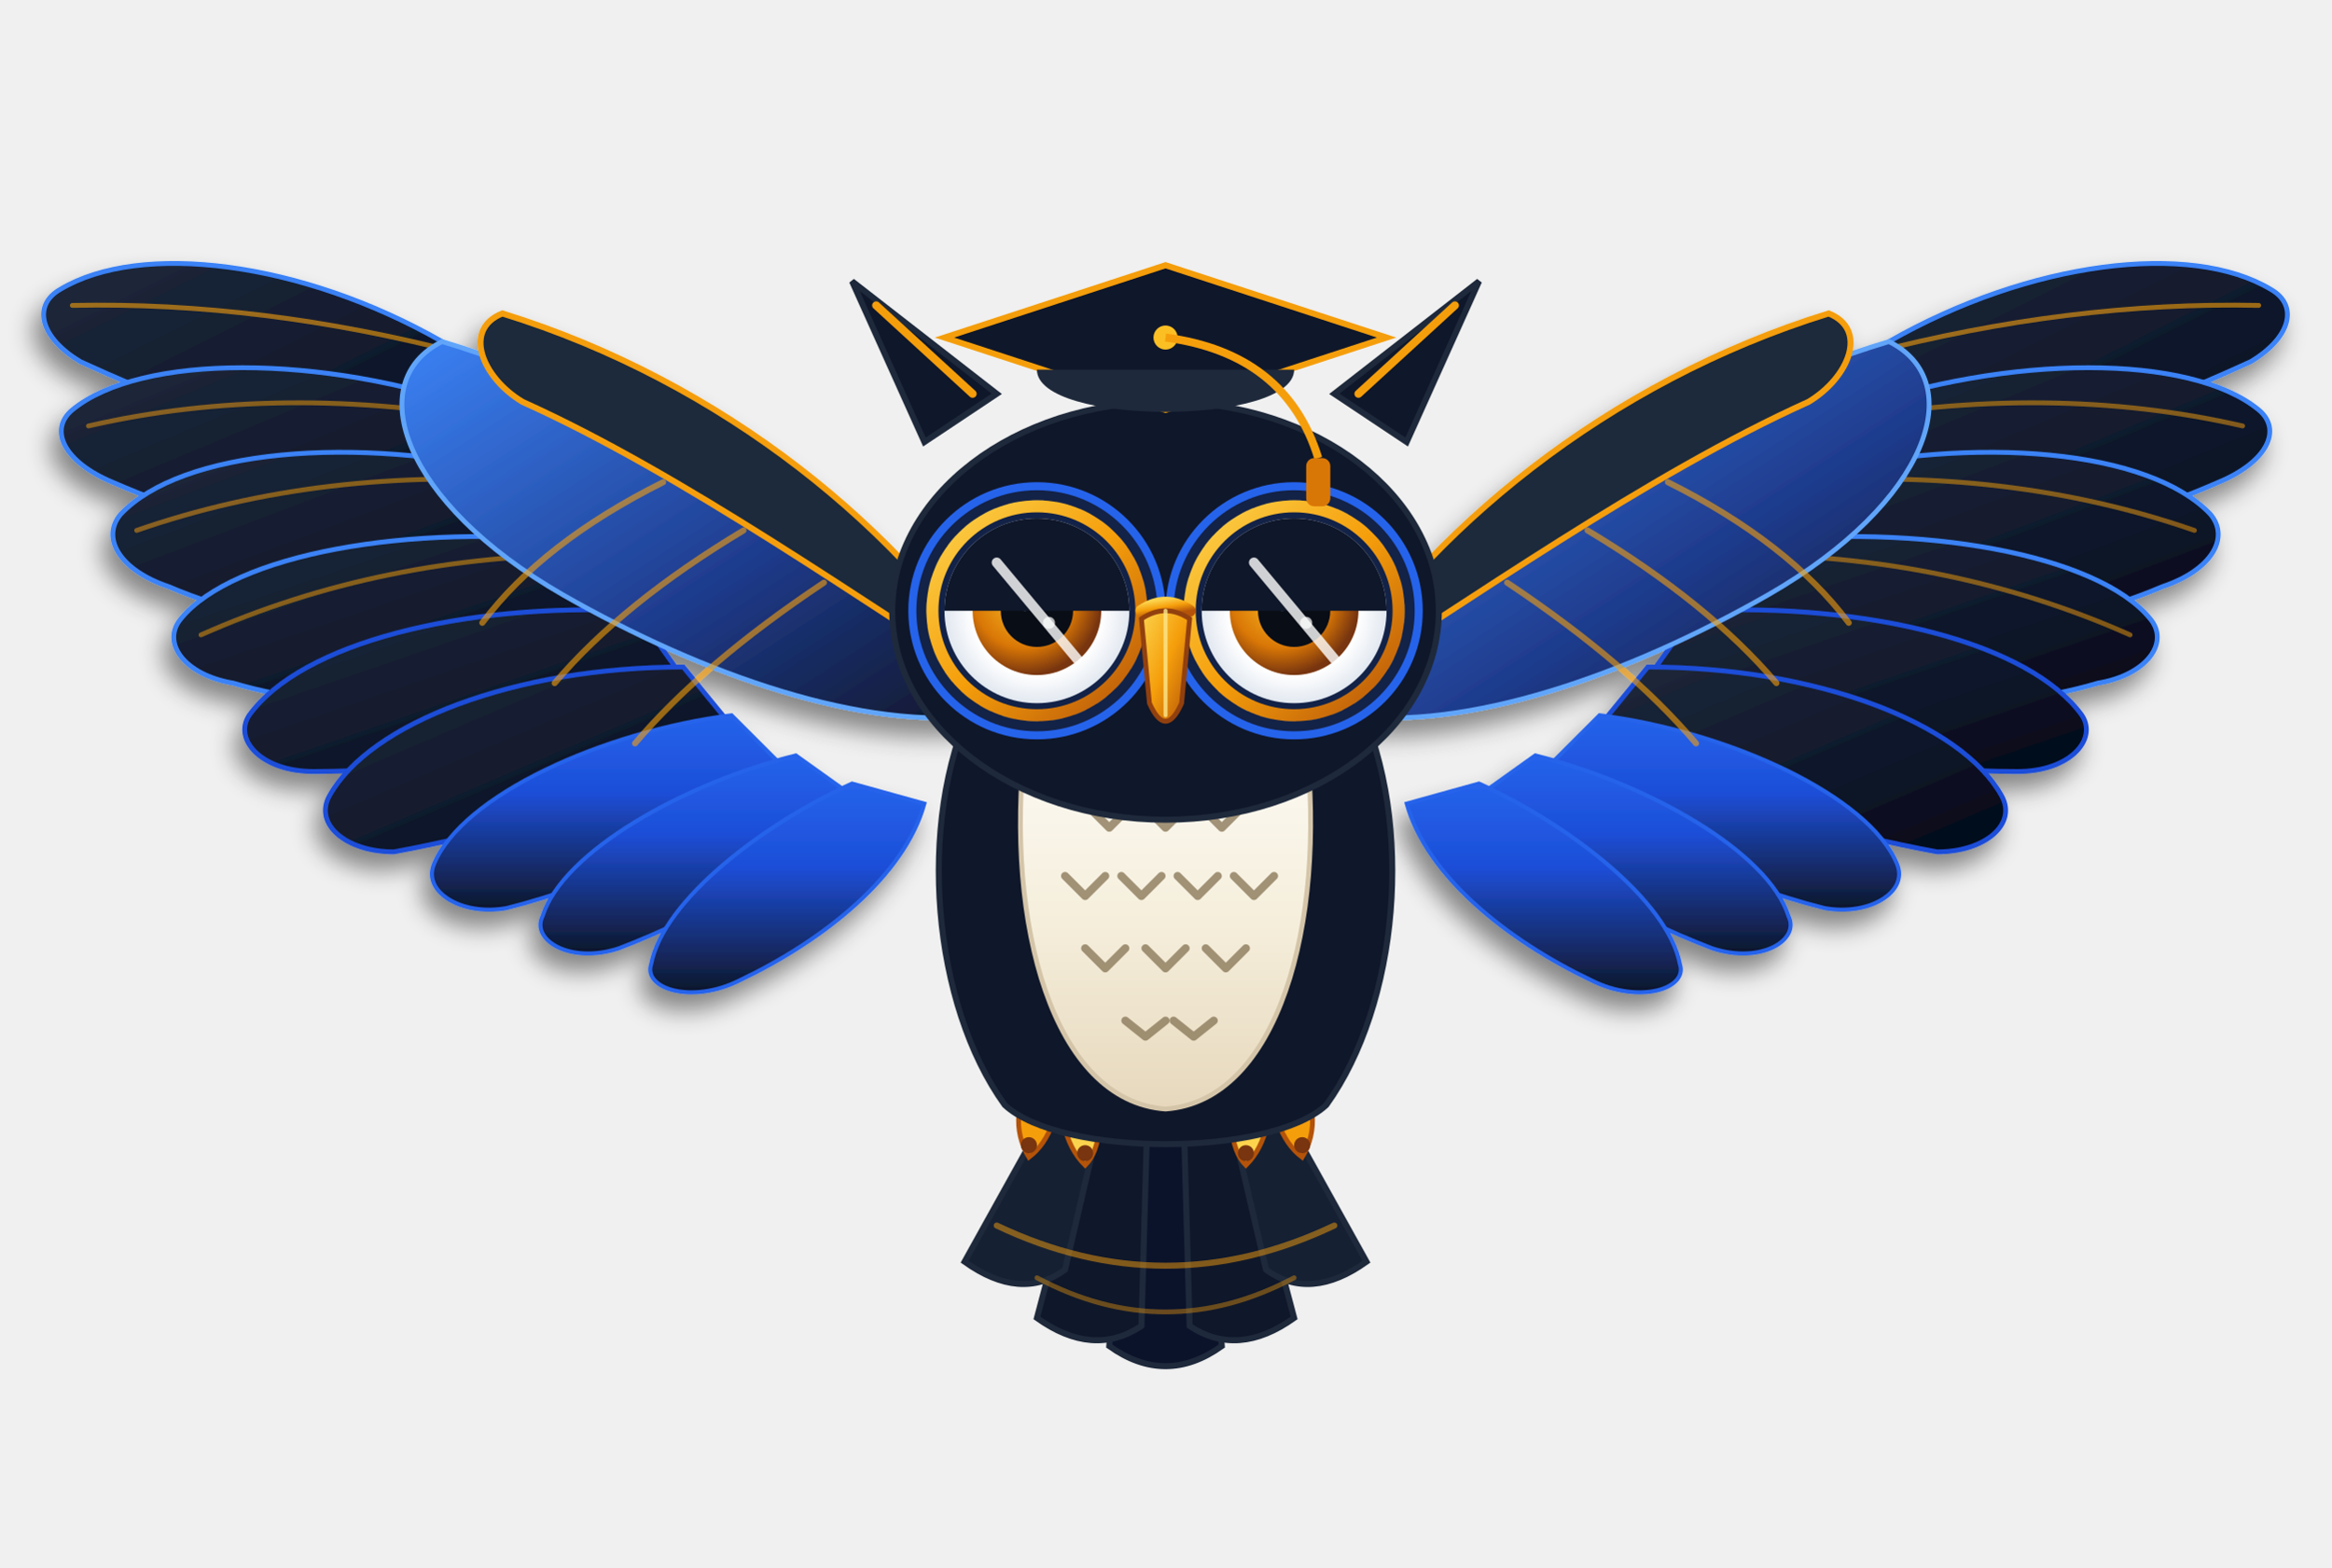
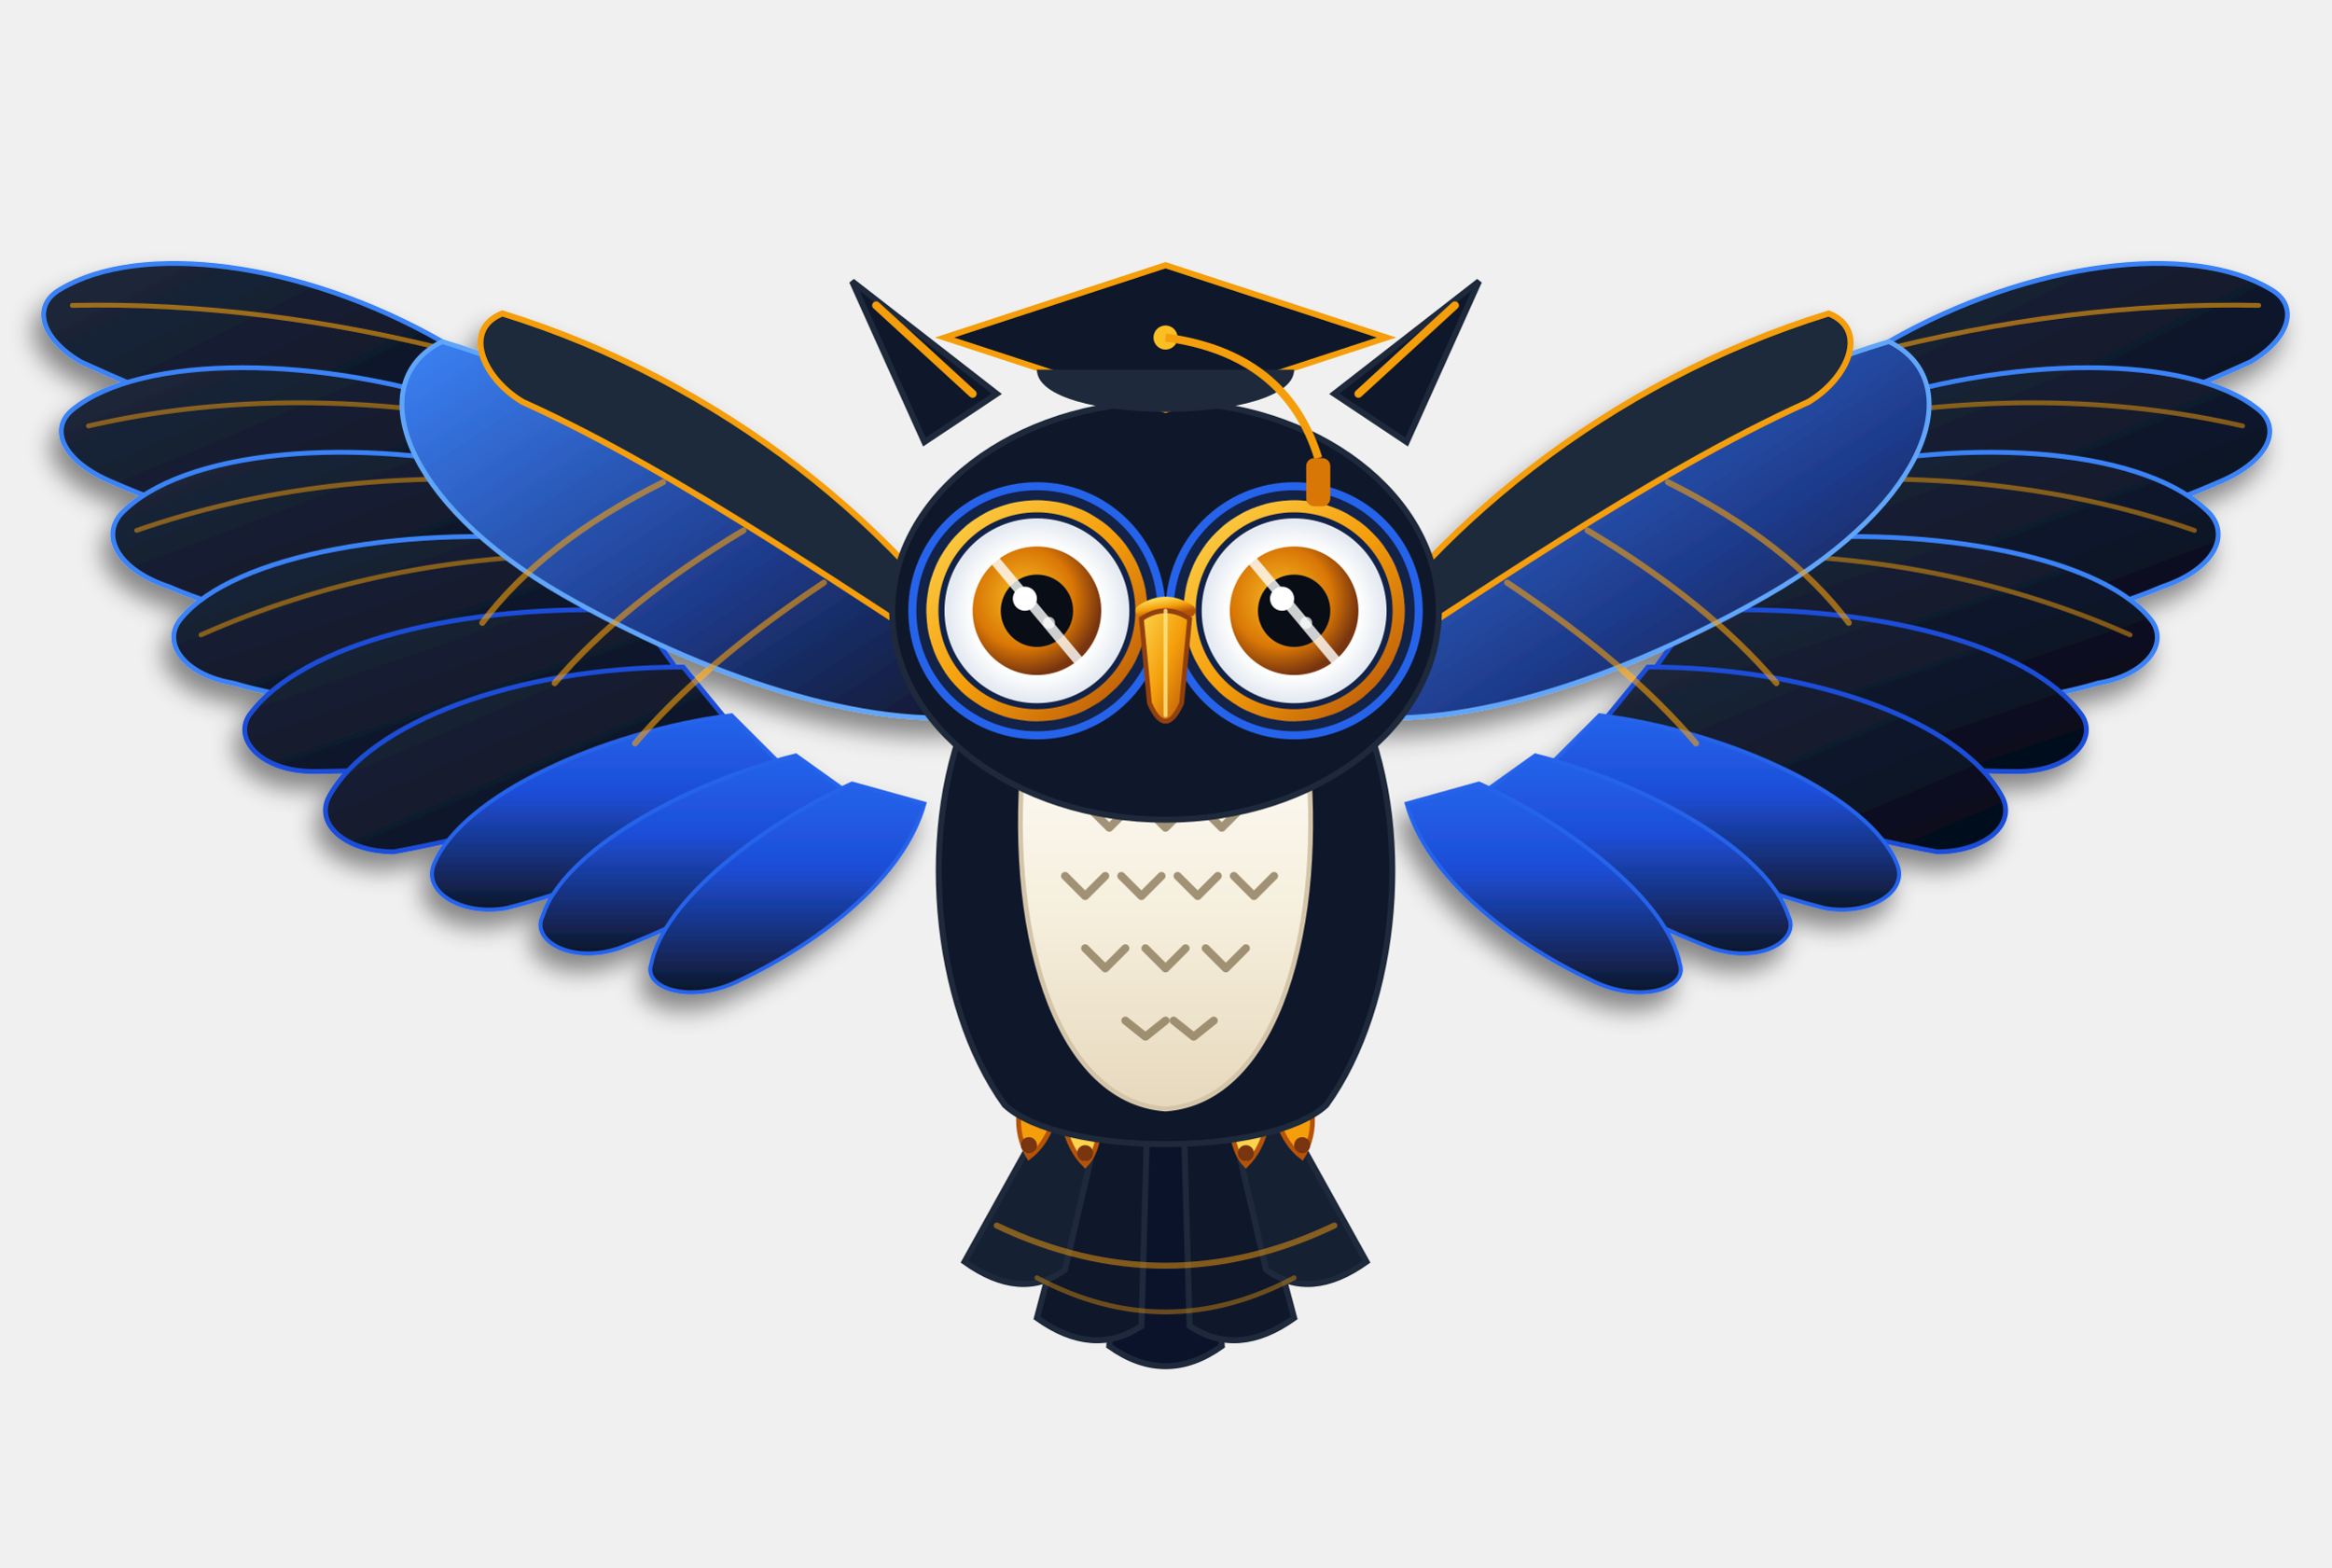
<svg xmlns="http://www.w3.org/2000/svg" class="athena-mascot-svg  is-flying-mascot" width="580" height="390" viewBox="-140 -40 580 390" fill="none" aria-hidden="true">
  <defs>
    <linearGradient id="flightOwlBodyGrad" x1="50" y1="80" x2="250" y2="280" gradientUnits="userSpaceOnUse">
      <stop offset="0%" stop-color="#1E293B" />
      <stop offset="45%" stop-color="#0F172A" />
      <stop offset="100%" stop-color="#020617" />
    </linearGradient>
    <linearGradient id="flightOwlWingGrad" x1="0" y1="0" x2="1" y2="1">
      <stop offset="0%" stop-color="#1E3A8A" />
      <stop offset="50%" stop-color="#0F172A" />
      <stop offset="100%" stop-color="#090D16" />
    </linearGradient>
    <linearGradient id="flightPrimaryFeatherGrad" x1="0" y1="0" x2="1" y2="1">
      <stop offset="0%" stop-color="#1E293B" />
      <stop offset="60%" stop-color="#0F172A" />
      <stop offset="100%" stop-color="#020617" />
    </linearGradient>
    <linearGradient id="flightSecondaryFeatherGrad" x1="0" y1="0" x2="0" y2="1">
      <stop offset="0%" stop-color="#2563EB" />
      <stop offset="40%" stop-color="#1D4ED8" />
      <stop offset="100%" stop-color="#0F172A" />
    </linearGradient>
    <linearGradient id="flightCovertGrad" x1="0" y1="0" x2="1" y2="1">
      <stop offset="0%" stop-color="#3B82F6" />
      <stop offset="60%" stop-color="#1E3A8A" />
      <stop offset="100%" stop-color="#0F172A" />
    </linearGradient>
    <linearGradient id="flightOwlBibGrad" x1="150" y1="140" x2="150" y2="240" gradientUnits="userSpaceOnUse">
      <stop offset="0%" stop-color="#FDFBF7" />
      <stop offset="50%" stop-color="#F5EEDB" />
      <stop offset="100%" stop-color="#E5D6BA" />
    </linearGradient>
    <linearGradient id="flightOwlGoldGrad" x1="0" y1="0" x2="1" y2="1">
      <stop offset="0%" stop-color="#FCD34D" />
      <stop offset="50%" stop-color="#F59E0B" />
      <stop offset="100%" stop-color="#B45309" />
    </linearGradient>
    <radialGradient id="flightOwlEyeSclera" cx="50%" cy="50%" r="50%">
      <stop offset="70%" stop-color="#FFFFFF" />
      <stop offset="100%" stop-color="#E2E8F0" />
    </radialGradient>
    <radialGradient id="flightOwlIrisGrad" cx="40%" cy="40%" r="60%">
      <stop offset="0%" stop-color="#FBBF24" />
      <stop offset="65%" stop-color="#D97706" />
      <stop offset="100%" stop-color="#78350F" />
    </radialGradient>
    <filter id="flightFeatherShadow" x="-20%" y="-20%" width="140%" height="140%">
      <feDropShadow dx="-2" dy="4" stdDeviation="3" flood-color="#000000" flood-opacity="0.45" />
    </filter>
  </defs>
  <g class="owl-tail-feathers">
    <path d="M142 220 L136 295 Q150 305 164 295 L158 220 Z" fill="#0B132B" stroke="#1E293B" stroke-width="1.5" />
    <path d="M136 220 L118 288 Q132 298 144 290 L146 220 Z" fill="#0F172A" stroke="#1E293B" stroke-width="1.5" />
    <path d="M130 220 L100 274 Q114 284 125 276 L138 220 Z" fill="#152033" stroke="#1E293B" stroke-width="1.5" />
    <path d="M164 220 L182 288 Q168 298 156 290 L154 220 Z" fill="#0F172A" stroke="#1E293B" stroke-width="1.5" />
    <path d="M170 220 L200 274 Q186 284 175 276 L162 220 Z" fill="#152033" stroke="#1E293B" stroke-width="1.5" />
    <path d="M108 265 Q150 285 192 265" stroke="#F59E0B" stroke-width="1.5" stroke-linecap="round" opacity="0.5" fill="none" />
    <path d="M118 278 Q150 295 182 278" stroke="#F59E0B" stroke-width="1.2" stroke-linecap="round" opacity="0.4" fill="none" />
  </g>
  <g class="owl-flight-wings-group">
    <g id="flight-flight-wing-left" class="owl-flight-wing owl-flight-wing-left" filter="url(#flightFeatherShadow)">
      <path d="M-30 45 C-65 25 -105 20 -125 32 C-132 36 -130 44 -120 50 C-85 66 -45 80 -5 88 Z" fill="url(#flightPrimaryFeatherGrad)" stroke="#3B82F6" stroke-width="1.2" />
      <path d="M-25 48 Q-75 35 -122 36" stroke="#F59E0B" stroke-width="1.2" stroke-linecap="round" opacity="0.6" />
      <path d="M-20 62 C-60 48 -105 48 -122 62 C-128 67 -124 75 -112 80 C-80 94 -40 102 5 106 Z" fill="url(#flightPrimaryFeatherGrad)" stroke="#3B82F6" stroke-width="1.2" />
      <path d="M-15 65 Q-70 55 -118 66" stroke="#F59E0B" stroke-width="1.2" stroke-linecap="round" opacity="0.5" />
      <path d="M-10 78 C-52 68 -95 72 -110 88 C-115 94 -110 102 -98 106 C-70 118 -30 122 15 120 Z" fill="url(#flightPrimaryFeatherGrad)" stroke="#3B82F6" stroke-width="1.2" />
      <path d="M-5 80 Q-60 76 -106 92" stroke="#F59E0B" stroke-width="1.2" stroke-linecap="round" opacity="0.5" />
      <path d="M5 95 C-38 90 -82 98 -95 114 C-100 120 -94 128 -82 130 C-55 138 -15 138 28 132 Z" fill="url(#flightPrimaryFeatherGrad)" stroke="#3B82F6" stroke-width="1.2" />
      <path d="M8 98 Q-45 98 -90 118" stroke="#F59E0B" stroke-width="1.2" stroke-linecap="round" opacity="0.5" />
      <path d="M18 112 C-25 110 -65 120 -78 138 C-82 144 -75 152 -62 152 C-38 152 2 148 38 140 Z" fill="url(#flightPrimaryFeatherGrad)" stroke="#1D4ED8" stroke-width="1.2" />
      <path d="M30 126 C-12 126 -48 140 -58 158 C-62 165 -54 172 -42 172 C-20 168 18 158 48 148 Z" fill="url(#flightPrimaryFeatherGrad)" stroke="#1D4ED8" stroke-width="1.2" />
      <path d="M42 138 C10 142 -25 158 -32 175 C-35 182 -25 188 -14 186 C10 180 35 168 58 154 Z" fill="url(#flightSecondaryFeatherGrad)" stroke="#2563EB" stroke-width="1" />
      <path d="M58 148 C30 155 0 172 -5 188 C-8 194 2 200 14 196 C35 188 60 174 72 158 Z" fill="url(#flightSecondaryFeatherGrad)" stroke="#2563EB" stroke-width="1" />
      <path d="M72 155 C50 165 25 184 22 200 C20 206 32 210 44 204 C65 194 85 178 90 160 Z" fill="url(#flightSecondaryFeatherGrad)" stroke="#2563EB" stroke-width="1" />
      <path d="M105 138 C75 95 20 60 -30 45 C-50 55 -40 85 0 108 C35 128 75 142 105 138 Z" fill="url(#flightCovertGrad)" stroke="#60A5FA" stroke-width="1.2" />
      <path d="M25 80 Q-5 95 -20 115" stroke="#F59E0B" stroke-width="1.5" stroke-linecap="round" opacity="0.6" />
      <path d="M45 92 Q15 110 -2 130" stroke="#F59E0B" stroke-width="1.5" stroke-linecap="round" opacity="0.6" />
      <path d="M65 105 Q35 125 18 145" stroke="#F59E0B" stroke-width="1.5" stroke-linecap="round" opacity="0.6" />
      <path d="M110 132 C85 92 40 55 -15 38 C-25 42 -20 54 -10 60 C30 78 75 110 110 132 Z" fill="#1E293B" stroke="#F59E0B" stroke-width="1.5" />
    </g>
    <g id="flight-flight-wing-right" class="owl-flight-wing owl-flight-wing-right" filter="url(#flightFeatherShadow)">
      <path d="M330 45 C365 25 405 20 425 32 C432 36 430 44 420 50 C385 66 345 80 305 88 Z" fill="url(#flightPrimaryFeatherGrad)" stroke="#3B82F6" stroke-width="1.2" />
      <path d="M325 48 Q375 35 422 36" stroke="#F59E0B" stroke-width="1.2" stroke-linecap="round" opacity="0.6" />
      <path d="M320 62 C360 48 405 48 422 62 C428 67 424 75 412 80 C380 94 340 102 295 106 Z" fill="url(#flightPrimaryFeatherGrad)" stroke="#3B82F6" stroke-width="1.2" />
      <path d="M315 65 Q370 55 418 66" stroke="#F59E0B" stroke-width="1.2" stroke-linecap="round" opacity="0.5" />
      <path d="M310 78 C352 68 395 72 410 88 C415 94 410 102 398 106 C370 118 330 122 285 120 Z" fill="url(#flightPrimaryFeatherGrad)" stroke="#3B82F6" stroke-width="1.2" />
      <path d="M305 80 Q360 76 406 92" stroke="#F59E0B" stroke-width="1.2" stroke-linecap="round" opacity="0.5" />
      <path d="M295 95 C338 90 382 98 395 114 C400 120 394 128 382 130 C355 138 315 138 272 132 Z" fill="url(#flightPrimaryFeatherGrad)" stroke="#3B82F6" stroke-width="1.2" />
      <path d="M292 98 Q345 98 390 118" stroke="#F59E0B" stroke-width="1.2" stroke-linecap="round" opacity="0.5" />
      <path d="M282 112 C325 110 365 120 378 138 C382 144 375 152 362 152 C338 152 298 148 262 140 Z" fill="url(#flightPrimaryFeatherGrad)" stroke="#1D4ED8" stroke-width="1.2" />
      <path d="M270 126 C312 126 348 140 358 158 C362 165 354 172 342 172 C320 168 282 158 252 148 Z" fill="url(#flightPrimaryFeatherGrad)" stroke="#1D4ED8" stroke-width="1.2" />
      <path d="M258 138 C290 142 325 158 332 175 C335 182 325 188 314 186 C290 180 265 168 242 154 Z" fill="url(#flightSecondaryFeatherGrad)" stroke="#2563EB" stroke-width="1" />
      <path d="M242 148 C270 155 300 172 305 188 C308 194 298 200 286 196 C265 188 240 174 228 158 Z" fill="url(#flightSecondaryFeatherGrad)" stroke="#2563EB" stroke-width="1" />
      <path d="M228 155 C250 165 275 184 278 200 C280 206 268 210 256 204 C235 194 215 178 210 160 Z" fill="url(#flightSecondaryFeatherGrad)" stroke="#2563EB" stroke-width="1" />
      <path d="M195 138 C225 95 280 60 330 45 C350 55 340 85 300 108 C265 128 225 142 195 138 Z" fill="url(#flightCovertGrad)" stroke="#60A5FA" stroke-width="1.2" />
      <path d="M275 80 Q305 95 320 115" stroke="#F59E0B" stroke-width="1.5" stroke-linecap="round" opacity="0.6" />
      <path d="M255 92 Q285 110 302 130" stroke="#F59E0B" stroke-width="1.5" stroke-linecap="round" opacity="0.6" />
      <path d="M235 105 Q265 125 282 145" stroke="#F59E0B" stroke-width="1.5" stroke-linecap="round" opacity="0.6" />
      <path d="M190 132 C215 92 260 55 315 38 C325 42 320 54 310 60 C270 78 225 110 190 132 Z" fill="#1E293B" stroke="#F59E0B" stroke-width="1.5" />
    </g>
  </g>
  <g class="owl-flight-talons">
    <path d="M118 225 Q110 238 116 248 Q124 242 124 225 Z" fill="#F59E0B" stroke="#B45309" stroke-width="1.2" />
    <path d="M125 225 Q122 242 130 250 Q136 244 132 225 Z" fill="#FCD34D" stroke="#B45309" stroke-width="1.2" />
    <circle cx="116" cy="245" r="2" fill="#78350F" />
    <circle cx="130" cy="247" r="2" fill="#78350F" />
    <path d="M182 225 Q190 238 184 248 Q176 242 176 225 Z" fill="#F59E0B" stroke="#B45309" stroke-width="1.2" />
    <path d="M175 225 Q178 242 170 250 Q164 244 168 225 Z" fill="#FCD34D" stroke="#B45309" stroke-width="1.2" />
    <circle cx="184" cy="245" r="2" fill="#78350F" />
    <circle cx="170" cy="247" r="2" fill="#78350F" />
  </g>
  <g class="owl-body-group">
    <path d="M102 135 C88 165 92 210 110 235 C124 248 176 248 190 235 C208 210 212 165 198 135 C178 128 122 128 102 135 Z" fill="#0F172A" stroke="#1E293B" stroke-width="1.5" />
    <path d="M115 145 C110 190 122 234 150 236 C178 234 190 190 185 145 C165 138 135 138 115 145 Z" fill="url(#flightOwlBibGrad)" stroke="#D4C5A9" stroke-width="1.2" />
    <g stroke="#8C7A5B" stroke-width="2" stroke-linecap="round" stroke-linejoin="round" fill="none" opacity="0.8">
      <path d="M132 162 L136 166 L140 162" />
      <path d="M146 162 L150 166 L154 162" />
      <path d="M160 162 L164 166 L168 162" />
      <path d="M125 178 L130 183 L135 178" />
      <path d="M139 178 L144 183 L149 178" />
      <path d="M153 178 L158 183 L163 178" />
      <path d="M167 178 L172 183 L177 178" />
      <path d="M130 196 L135 201 L140 196" />
      <path d="M145 196 L150 201 L155 196" />
      <path d="M160 196 L165 201 L170 196" />
      <path d="M140 214 L145 218 L150 214" />
      <path d="M152 214 L157 218 L162 214" />
    </g>
  </g>
  <g id="flight-owl-head-group" class="owl-head-group">
    <ellipse cx="150" cy="112" rx="68" ry="52" fill="#0F172A" stroke="#1E293B" stroke-width="1.5" />
    <polygon points="90,70 72,30 108,58" fill="#0F172A" stroke="#1E293B" stroke-width="1.5" />
    <path d="M78 36 L102 58" stroke="#F59E0B" stroke-width="2" stroke-linecap="round" />
    <polygon points="210,70 228,30 192,58" fill="#0F172A" stroke="#1E293B" stroke-width="1.5" />
    <path d="M222 36 L198 58" stroke="#F59E0B" stroke-width="2" stroke-linecap="round" />
    <circle cx="118" cy="112" r="31" fill="#132247" stroke="#2563EB" stroke-width="2" />
    <circle cx="182" cy="112" r="31" fill="#132247" stroke="#2563EB" stroke-width="2" />
    <circle cx="118" cy="112" r="27" stroke="#334155" stroke-width="1.2" stroke-dasharray="3 3" fill="none" />
    <circle cx="182" cy="112" r="27" stroke="#334155" stroke-width="1.2" stroke-dasharray="3 3" fill="none" />
    <circle cx="118" cy="112" r="23" fill="url(#flightOwlEyeSclera)" />
    <circle cx="182" cy="112" r="23" fill="url(#flightOwlEyeSclera)" />
    <circle cx="118" cy="112" r="16" fill="url(#flightOwlIrisGrad)" />
    <circle cx="182" cy="112" r="16" fill="url(#flightOwlIrisGrad)" />
    <g id="flight-owl-pupil-left" class="owl-pupil">
      <circle cx="118" cy="112" r="9" fill="#090D16" />
      <circle cx="115" cy="109" r="3" fill="#FFFFFF" />
      <circle cx="121" cy="115" r="1.5" fill="#FFFFFF" opacity="0.7" />
    </g>
    <g id="flight-owl-pupil-right" class="owl-pupil">
      <circle cx="182" cy="112" r="9" fill="#090D16" />
      <circle cx="179" cy="109" r="3" fill="#FFFFFF" />
      <circle cx="185" cy="115" r="1.5" fill="#FFFFFF" opacity="0.7" />
    </g>
-     <g class="owl-eyelid" fill="#0F172A">
-       <path d="M95 112 A23 23 0 0 1 141 112 Z" />
-       <path d="M159 112 A23 23 0 0 1 205 112 Z" />
+     <g class="owl-eyelid" fill="#0F172A" style="transform: scaleY(0); opacity: 0;">
+       <circle cx="118" cy="112" r="23.5" />
+       <circle cx="182" cy="112" r="23.5" />
+       <path d="M98 114 Q118 124 138 114" stroke="#F59E0B" stroke-width="2" stroke-linecap="round" fill="none" />
+       <path d="M162 114 Q182 124 202 114" stroke="#F59E0B" stroke-width="2" stroke-linecap="round" fill="none" />
    </g>
    <g stroke="url(#flightOwlGoldGrad)" stroke-width="3" fill="none">
      <circle cx="118" cy="112" r="26" />
      <circle cx="182" cy="112" r="26" />
      <path d="M144 112 Q150 108 156 112" stroke-linecap="round" />
    </g>
    <line x1="108" y1="100" x2="128" y2="124" stroke="#FFFFFF" stroke-width="2.5" stroke-linecap="round" opacity="0.8" />
    <line x1="172" y1="100" x2="192" y2="124" stroke="#FFFFFF" stroke-width="2.5" stroke-linecap="round" opacity="0.8" />
    <path d="M144 114 Q150 110 156 114 L154 135 Q150 144 146 135 Z" fill="url(#flightOwlGoldGrad)" stroke="#92400E" stroke-width="1.2" />
    <line x1="150" y1="112" x2="150" y2="138" stroke="#FDE68A" stroke-width="1" stroke-linecap="round" opacity="0.8" />
    <g class="owl-mortarboard">
      <polygon points="150,26 205,44 150,62 95,44" fill="#0F172A" stroke="#F59E0B" stroke-width="1.5" />
      <path d="M118 52 C118 66 182 66 182 52" fill="#1E293B" />
      <circle cx="150" cy="44" r="3" fill="#FBBF24" />
      <path d="M150 44 Q180 48 188 74" stroke="#F59E0B" stroke-width="2" fill="none" />
      <rect x="185" y="74" width="6" height="12" rx="2" fill="#D97706" />
    </g>
  </g>
</svg>
